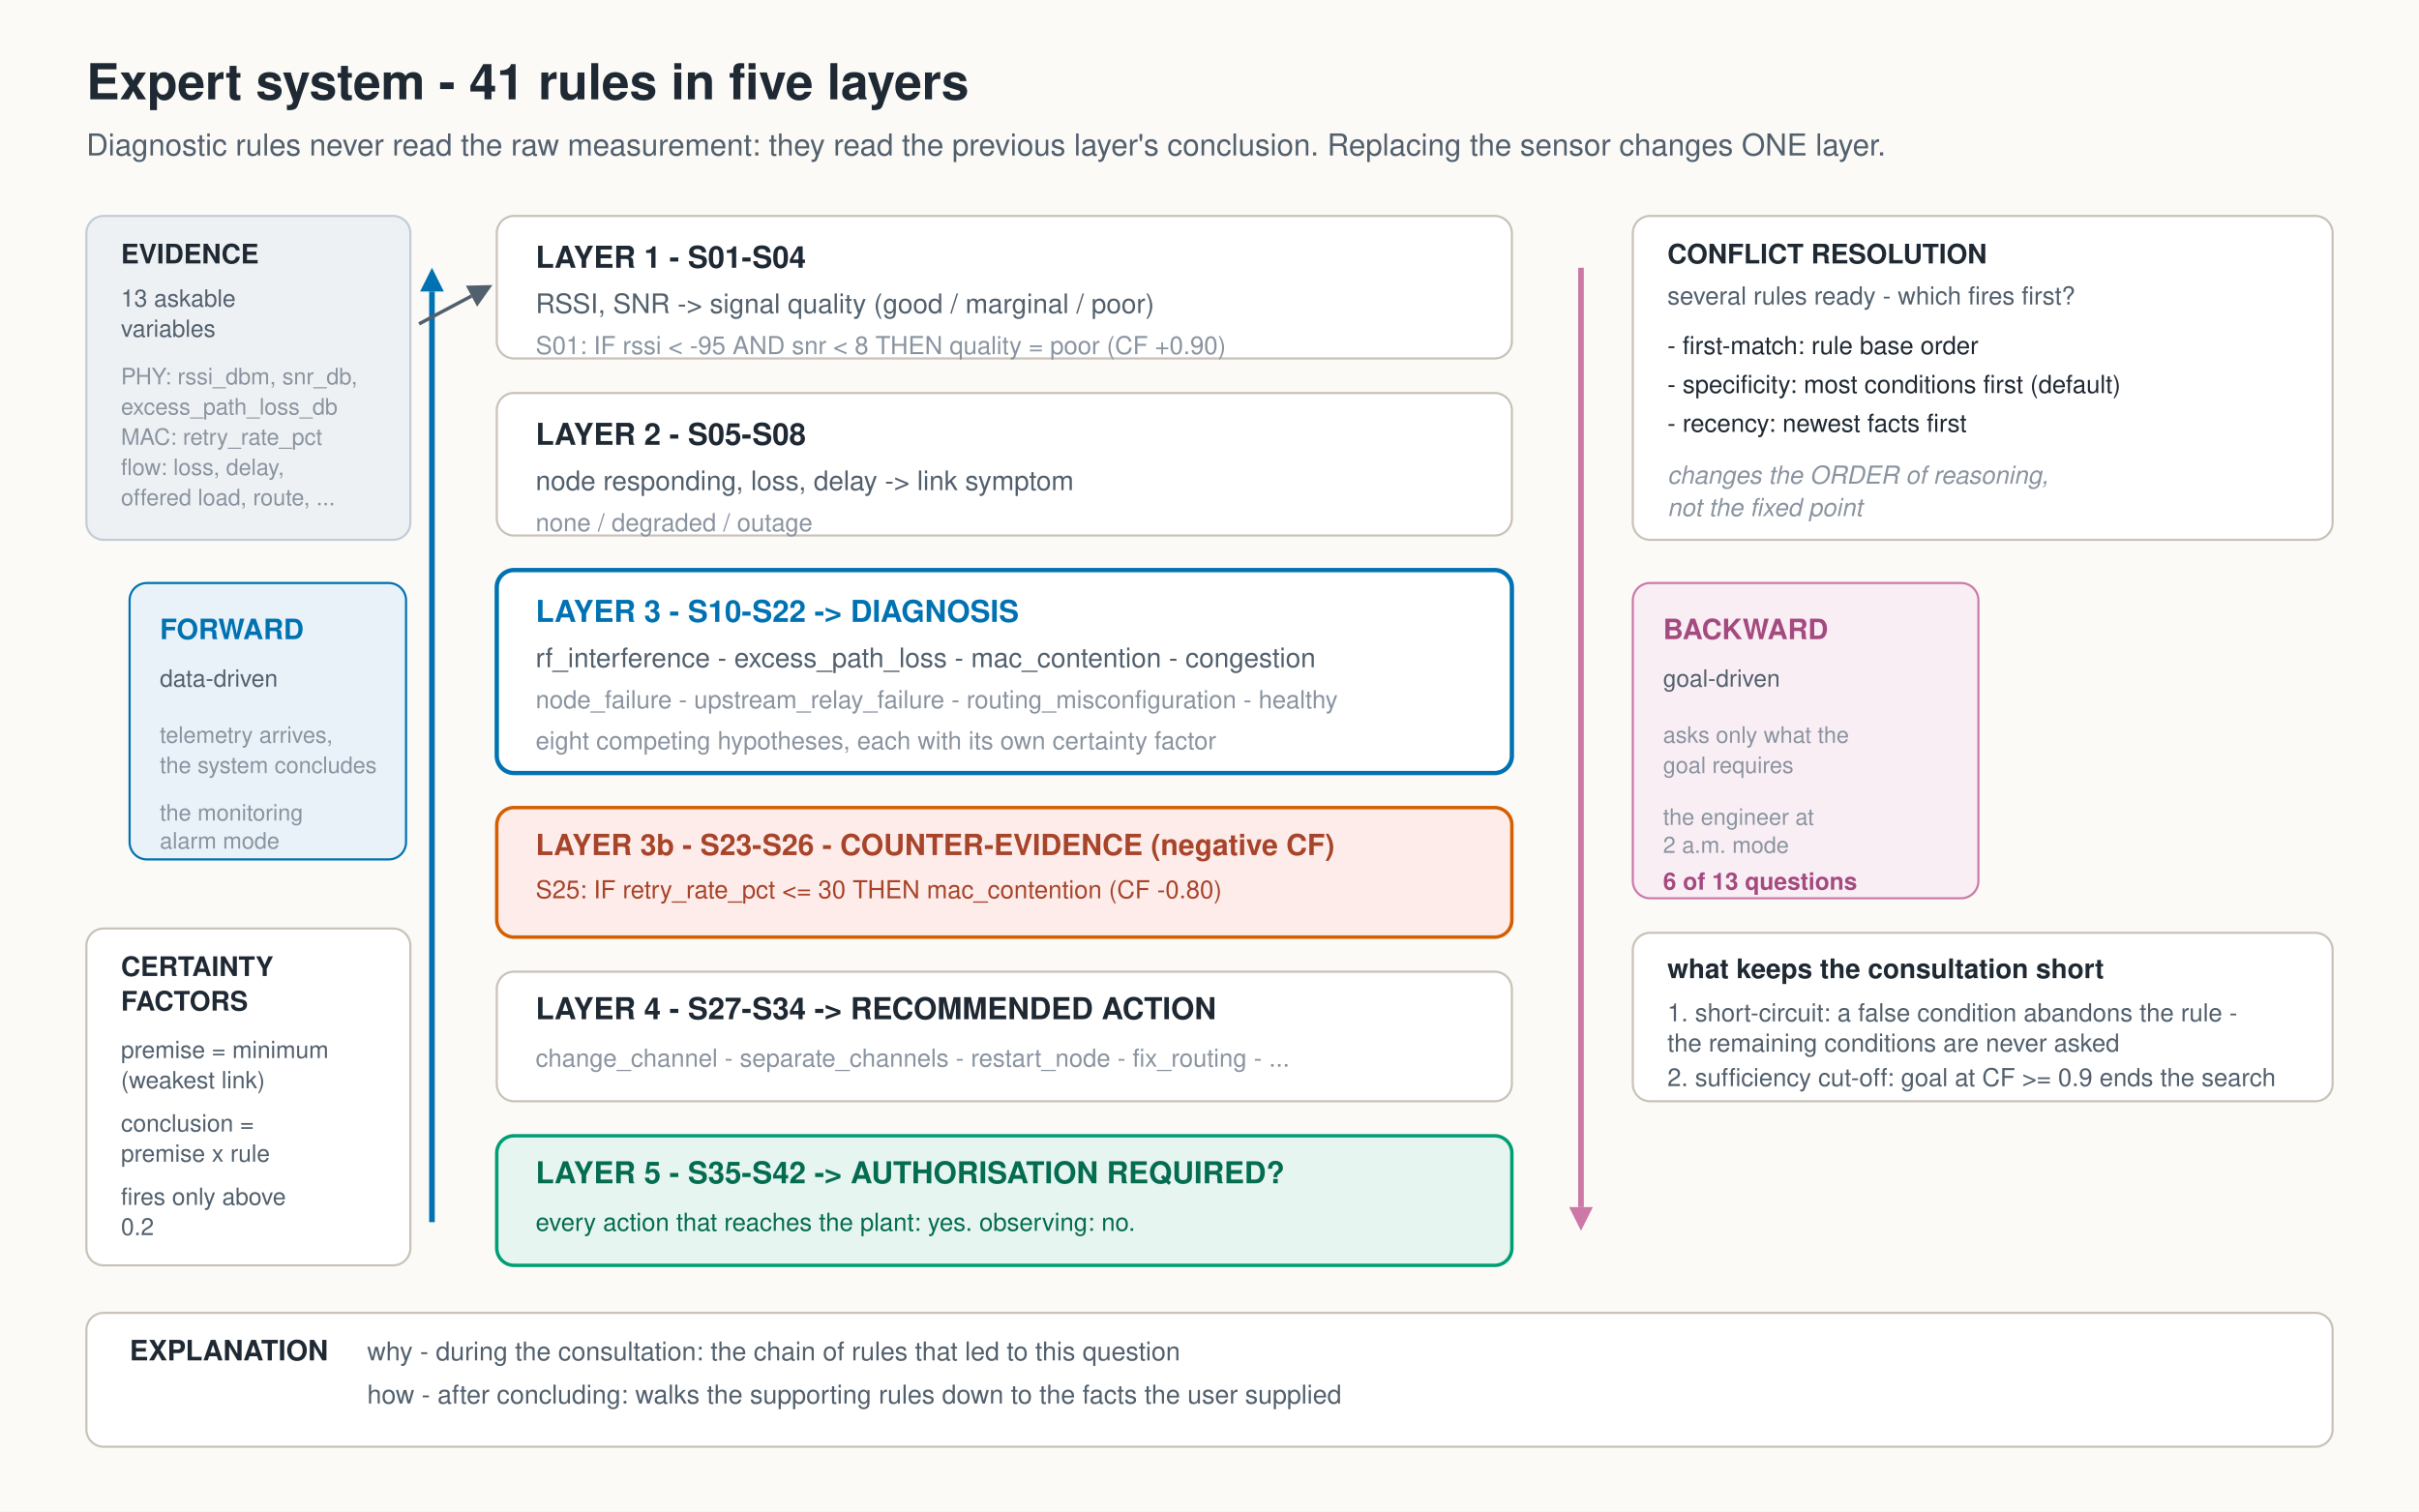
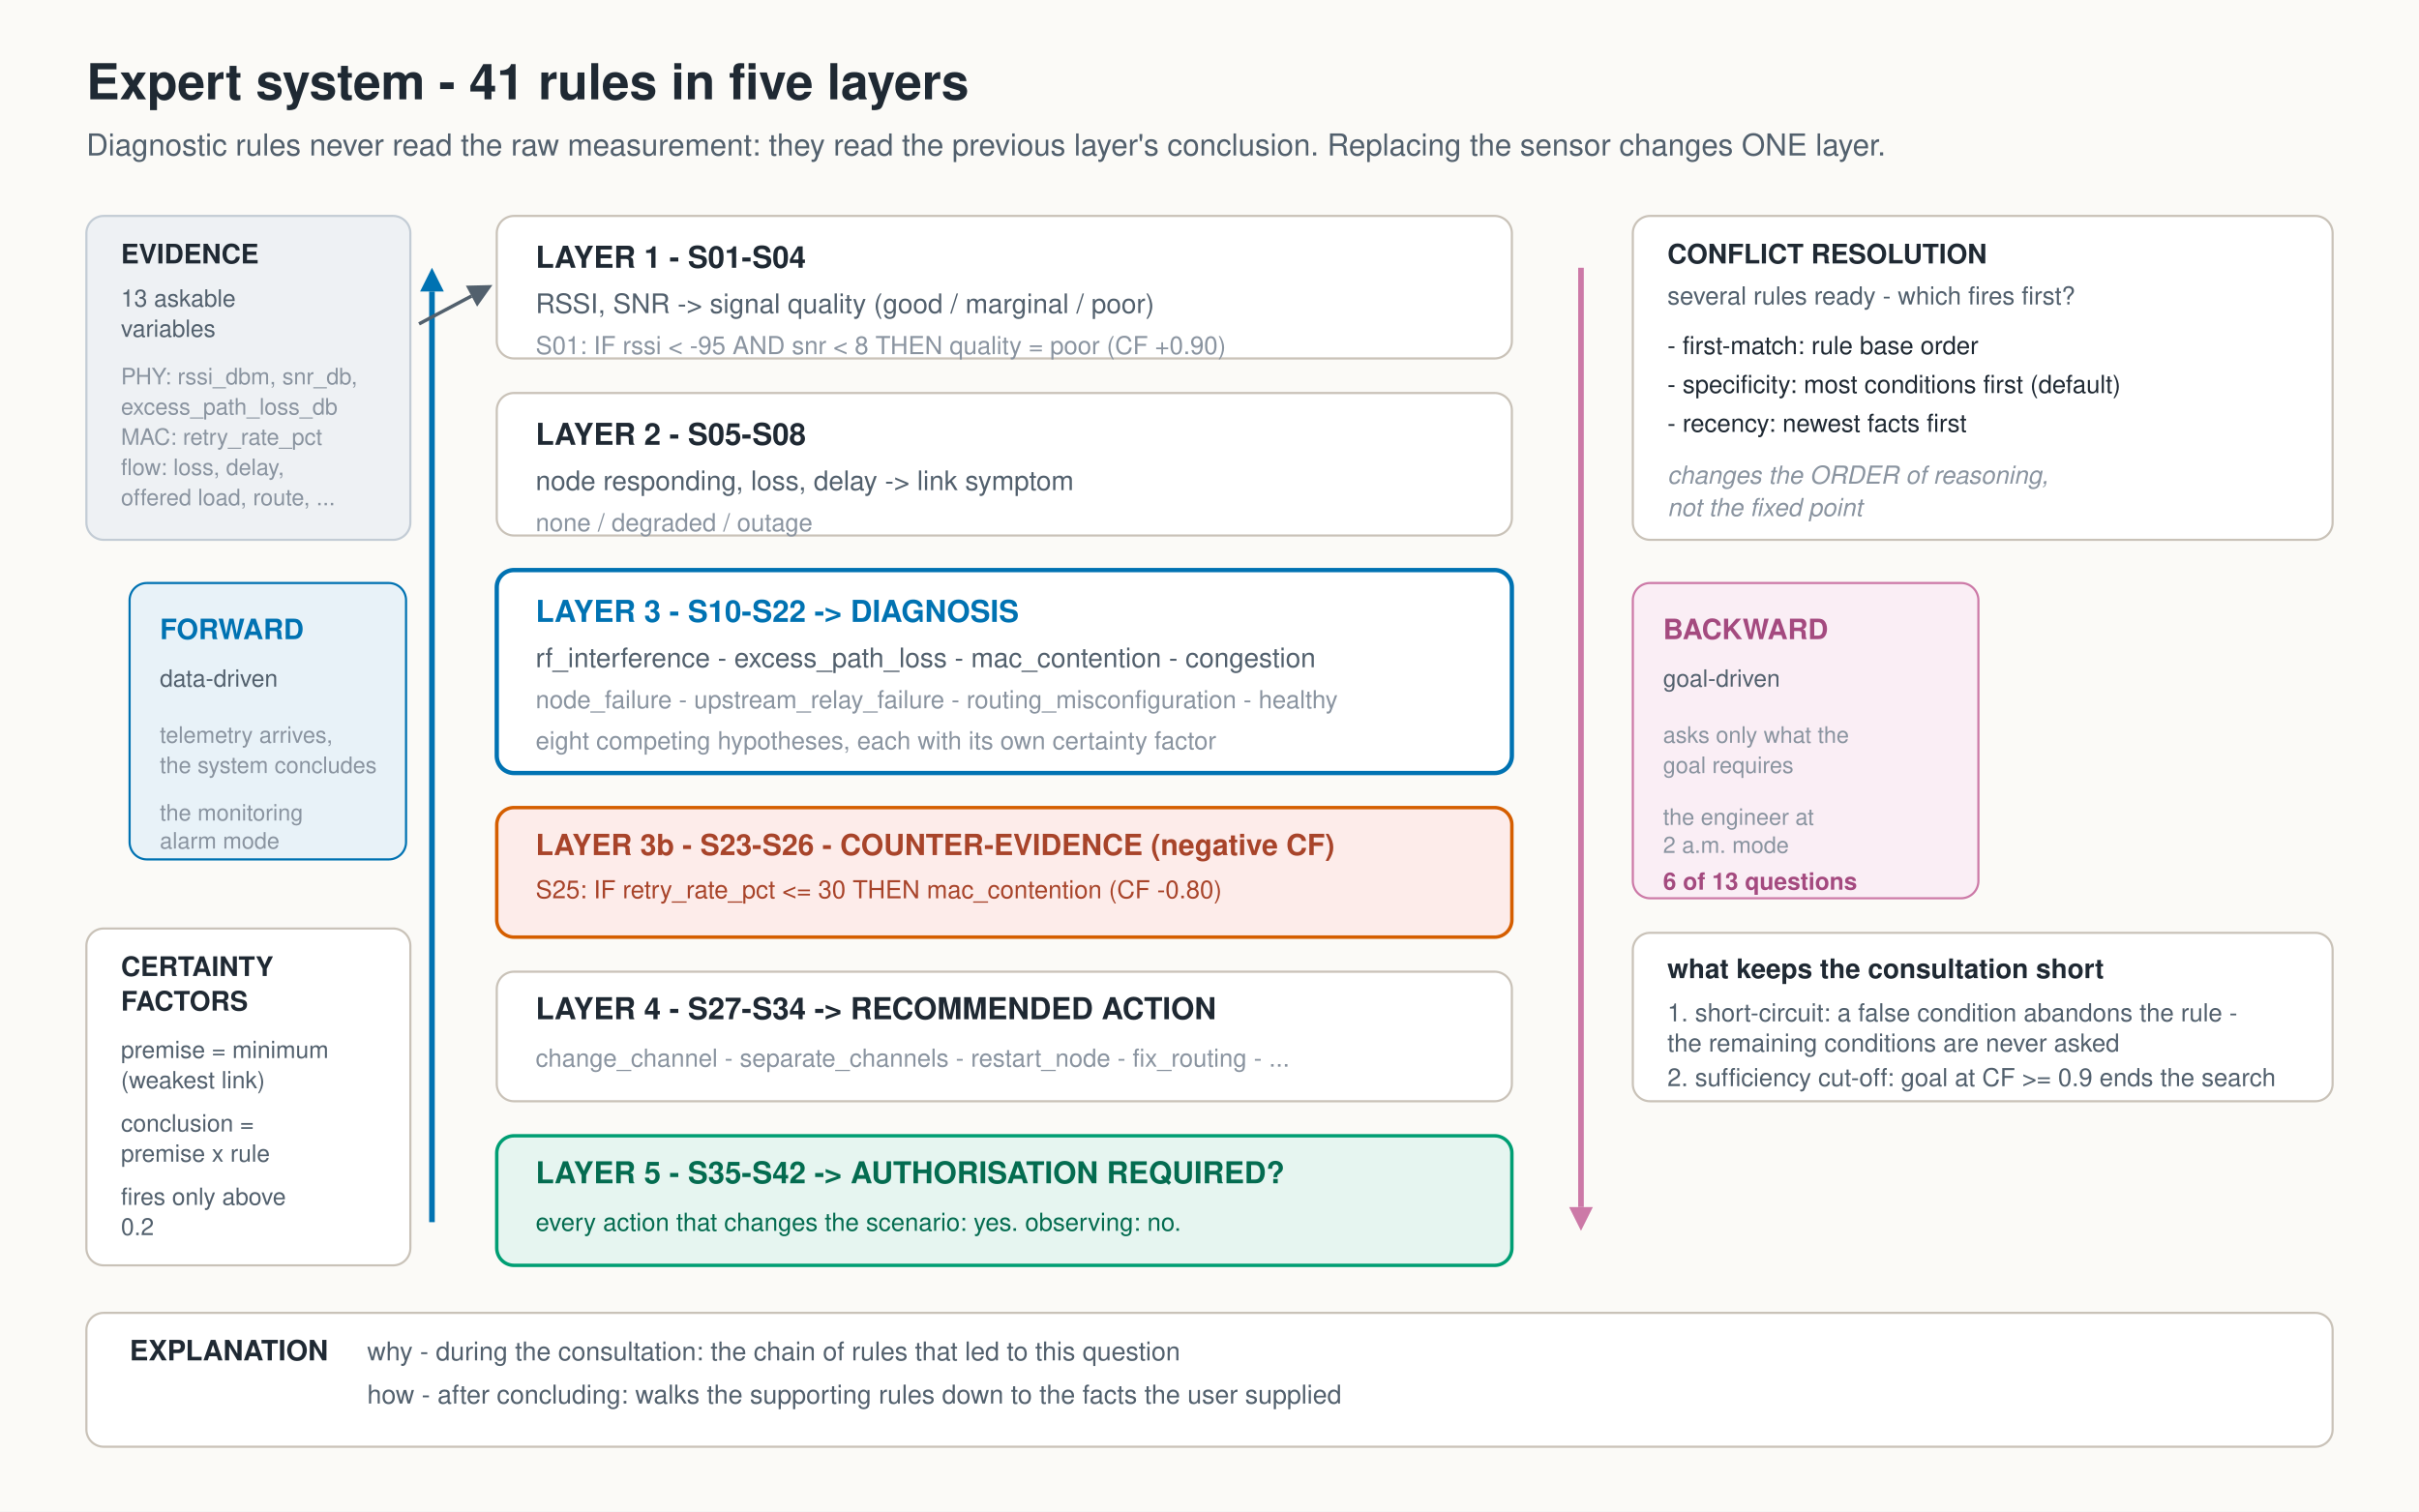
<svg xmlns="http://www.w3.org/2000/svg" viewBox="0 0 1120 700" width="1120" height="700" font-family="Segoe UI, Helvetica, Arial, sans-serif">
  <rect width="1120" height="700" fill="#fbfaf7" />
  <text x="40" y="46" font-size="23" fill="#1f2933" font-weight="600">Expert system - 41 rules in five layers</text>
  <text x="40" y="72" font-size="14" fill="#52606d">Diagnostic rules never read the raw measurement: they read the previous layer's conclusion. Replacing the sensor changes ONE layer.</text>
  <rect x="230" y="100" width="470" height="66" rx="8" fill="#ffffff" stroke="#c9c2b8" stroke-width="1.0" />
  <text x="248" y="124" font-size="14" fill="#1f2933" font-weight="700">LAYER 1 - S01-S04</text>
  <text x="248" y="145" font-size="12.5" fill="#52606d">RSSI, SNR  -&gt;  signal quality  (good / marginal / poor)</text>
  <text x="248" y="164" font-size="11.5" fill="#8a94a0">S01: IF rssi &lt; -95 AND snr &lt; 8 THEN quality = poor   (CF +0.90)</text>
  <rect x="230" y="182" width="470" height="66" rx="8" fill="#ffffff" stroke="#c9c2b8" stroke-width="1.0" />
  <text x="248" y="206" font-size="14" fill="#1f2933" font-weight="700">LAYER 2 - S05-S08</text>
  <text x="248" y="227" font-size="12.5" fill="#52606d">node responding, loss, delay  -&gt;  link symptom</text>
  <text x="248" y="246" font-size="11.5" fill="#8a94a0">none / degraded / outage</text>
  <rect x="230" y="264" width="470" height="94" rx="8" fill="#ffffff" stroke="#0072B2" stroke-width="2.0" />
  <text x="248" y="288" font-size="14" fill="#0072B2" font-weight="700">LAYER 3 - S10-S22  -&gt;  DIAGNOSIS</text>
  <text x="248" y="309" font-size="12.5" fill="#52606d">rf_interference - excess_path_loss - mac_contention - congestion</text>
  <text x="248" y="328" font-size="11.5" fill="#8a94a0">node_failure - upstream_relay_failure - routing_misconfiguration - healthy</text>
  <text x="248" y="347" font-size="11.5" fill="#8a94a0">eight competing hypotheses, each with its own certainty factor</text>
  <rect x="230" y="374" width="470" height="60" rx="8" fill="#fdecea" stroke="#D55E00" stroke-width="1.6" />
  <text x="248" y="396" font-size="13.5" fill="#a8442a" font-weight="700">LAYER 3b - S23-S26 - COUNTER-EVIDENCE (negative CF)</text>
  <text x="248" y="416" font-size="11.5" fill="#a8442a">S25: IF retry_rate_pct &lt;= 30 THEN mac_contention  (CF -0.80)</text>
  <rect x="230" y="450" width="470" height="60" rx="8" fill="#ffffff" stroke="#c9c2b8" stroke-width="1.0" />
  <text x="248" y="472" font-size="14" fill="#1f2933" font-weight="700">LAYER 4 - S27-S34  -&gt;  RECOMMENDED ACTION</text>
  <text x="248" y="494" font-size="11.5" fill="#8a94a0">change_channel - separate_channels - restart_node - fix_routing - ...</text>
  <rect x="230" y="526" width="470" height="60" rx="8" fill="#e6f5f0" stroke="#009E73" stroke-width="1.6" />
  <text x="248" y="548" font-size="14" fill="#046c50" font-weight="700">LAYER 5 - S35-S42  -&gt;  AUTHORISATION REQUIRED?</text>
-   <text x="248" y="570" font-size="11.5" fill="#046c50">every action that reaches the plant: yes. observing: no.</text>
+   <text x="248" y="570" font-size="11.5" fill="#046c50">every action that changes the scenario: yes. observing: no.</text>
  <line x1="200" y1="566" x2="200.0" y2="135.0" stroke="#0072B2" stroke-width="2.6" />
  <polygon points="200,124 205.5,135.0 194.5,135.0" fill="#0072B2" />
  <rect x="60" y="270" width="128" height="128" rx="8" fill="#e8f2f8" stroke="#0072B2" stroke-width="1.0" />
  <text x="74" y="296" font-size="13" fill="#0072B2" font-weight="700">FORWARD</text>
  <text x="74" y="318" font-size="11" fill="#52606d">data-driven</text>
  <text x="74" y="344" font-size="10.5" fill="#8a94a0">telemetry arrives,</text>
  <text x="74" y="358" font-size="10.5" fill="#8a94a0">the system concludes</text>
  <text x="74" y="380" font-size="10.5" fill="#8a94a0">the monitoring</text>
  <text x="74" y="393" font-size="10.5" fill="#8a94a0">alarm mode</text>
  <line x1="732" y1="124" x2="732.0" y2="559.0" stroke="#CC79A7" stroke-width="2.6" />
  <polygon points="732,570 726.5,559.0 737.5,559.0" fill="#CC79A7" />
  <rect x="756" y="270" width="160" height="146" rx="8" fill="#faeef5" stroke="#CC79A7" stroke-width="1.0" />
  <text x="770" y="296" font-size="13" fill="#a44a7f" font-weight="700">BACKWARD</text>
  <text x="770" y="318" font-size="11" fill="#52606d">goal-driven</text>
  <text x="770" y="344" font-size="10.5" fill="#8a94a0">asks only what the</text>
  <text x="770" y="358" font-size="10.5" fill="#8a94a0">goal requires</text>
  <text x="770" y="382" font-size="10.5" fill="#8a94a0">the engineer at</text>
  <text x="770" y="395" font-size="10.5" fill="#8a94a0">2 a.m. mode</text>
  <text x="770" y="412" font-size="11" fill="#a44a7f" font-weight="700">6 of 13 questions</text>
  <rect x="756" y="432" width="324" height="78" rx="8" fill="#ffffff" stroke="#c9c2b8" stroke-width="1.0" />
  <text x="772" y="453" font-size="12.5" fill="#1f2933" font-weight="700">what keeps the consultation short</text>
  <text x="772" y="473" font-size="11.5" fill="#52606d">1. short-circuit: a false condition abandons the rule -</text>
  <text x="772" y="487" font-size="11.5" fill="#52606d">    the remaining conditions are never asked</text>
  <text x="772" y="503" font-size="11.5" fill="#52606d">2. sufficiency cut-off: goal at CF &gt;= 0.9 ends the search</text>
  <rect x="40" y="430" width="150" height="156" rx="8" fill="#ffffff" stroke="#c9c2b8" stroke-width="1.0" />
  <text x="56" y="452" font-size="12.5" fill="#1f2933" font-weight="700">CERTAINTY</text>
  <text x="56" y="468" font-size="12.5" fill="#1f2933" font-weight="700">FACTORS</text>
  <text x="56" y="490" font-size="11" fill="#52606d">premise = minimum</text>
  <text x="56" y="504" font-size="11" fill="#52606d">(weakest link)</text>
  <text x="56" y="524" font-size="11" fill="#52606d">conclusion =</text>
  <text x="56" y="538" font-size="11" fill="#52606d">premise x rule</text>
  <text x="56" y="558" font-size="11" fill="#52606d">fires only above</text>
  <text x="56" y="572" font-size="11" fill="#52606d">0.2</text>
  <rect x="756" y="100" width="324" height="150" rx="8" fill="#ffffff" stroke="#c9c2b8" stroke-width="1.0" />
  <text x="772" y="122" font-size="12.5" fill="#1f2933" font-weight="700">CONFLICT RESOLUTION</text>
  <text x="772" y="141" font-size="11.5" fill="#52606d">several rules ready - which fires first?</text>
  <text x="772" y="164" font-size="11.5" fill="#1f2933">- first-match: rule base order</text>
  <text x="772" y="182" font-size="11.5" fill="#1f2933">- specificity: most conditions first (default)</text>
  <text x="772" y="200" font-size="11.5" fill="#1f2933">- recency: newest facts first</text>
  <text x="772" y="224" font-size="11.5" fill="#8a94a0" font-style="italic">changes the ORDER of reasoning,</text>
  <text x="772" y="239" font-size="11.5" fill="#8a94a0" font-style="italic">not the fixed point</text>
  <rect x="40" y="100" width="150" height="150" rx="8" fill="#eef1f4" stroke="#c3ccd5" stroke-width="1.0" />
  <text x="56" y="122" font-size="12.5" fill="#1f2933" font-weight="700">EVIDENCE</text>
  <text x="56" y="142" font-size="11" fill="#52606d">13 askable</text>
  <text x="56" y="156" font-size="11" fill="#52606d">variables</text>
  <text x="56" y="178" font-size="10.5" fill="#8a94a0">PHY: rssi_dbm, snr_db,</text>
  <text x="56" y="192" font-size="10.5" fill="#8a94a0">excess_path_loss_db</text>
  <text x="56" y="206" font-size="10.5" fill="#8a94a0">MAC: retry_rate_pct</text>
  <text x="56" y="220" font-size="10.5" fill="#8a94a0">flow: loss, delay,</text>
  <text x="56" y="234" font-size="10.5" fill="#8a94a0">offered load, route, ...</text>
  <line x1="194" y1="150" x2="218.3" y2="137.1" stroke="#52606d" stroke-width="1.6" />
  <polygon points="228,132 220.9,142.0 215.7,132.3" fill="#52606d" />
  <rect x="40" y="608" width="1040" height="62" rx="8" fill="#ffffff" stroke="#c9c2b8" stroke-width="1.0" />
  <text x="60" y="630" font-size="13" fill="#1f2933" font-weight="700">EXPLANATION</text>
  <text x="170" y="630" font-size="12" fill="#52606d">why  - during the consultation: the chain of rules that led to this question</text>
  <text x="170" y="650" font-size="12" fill="#52606d">how  - after concluding: walks the supporting rules down to the facts the user supplied</text>
</svg>
